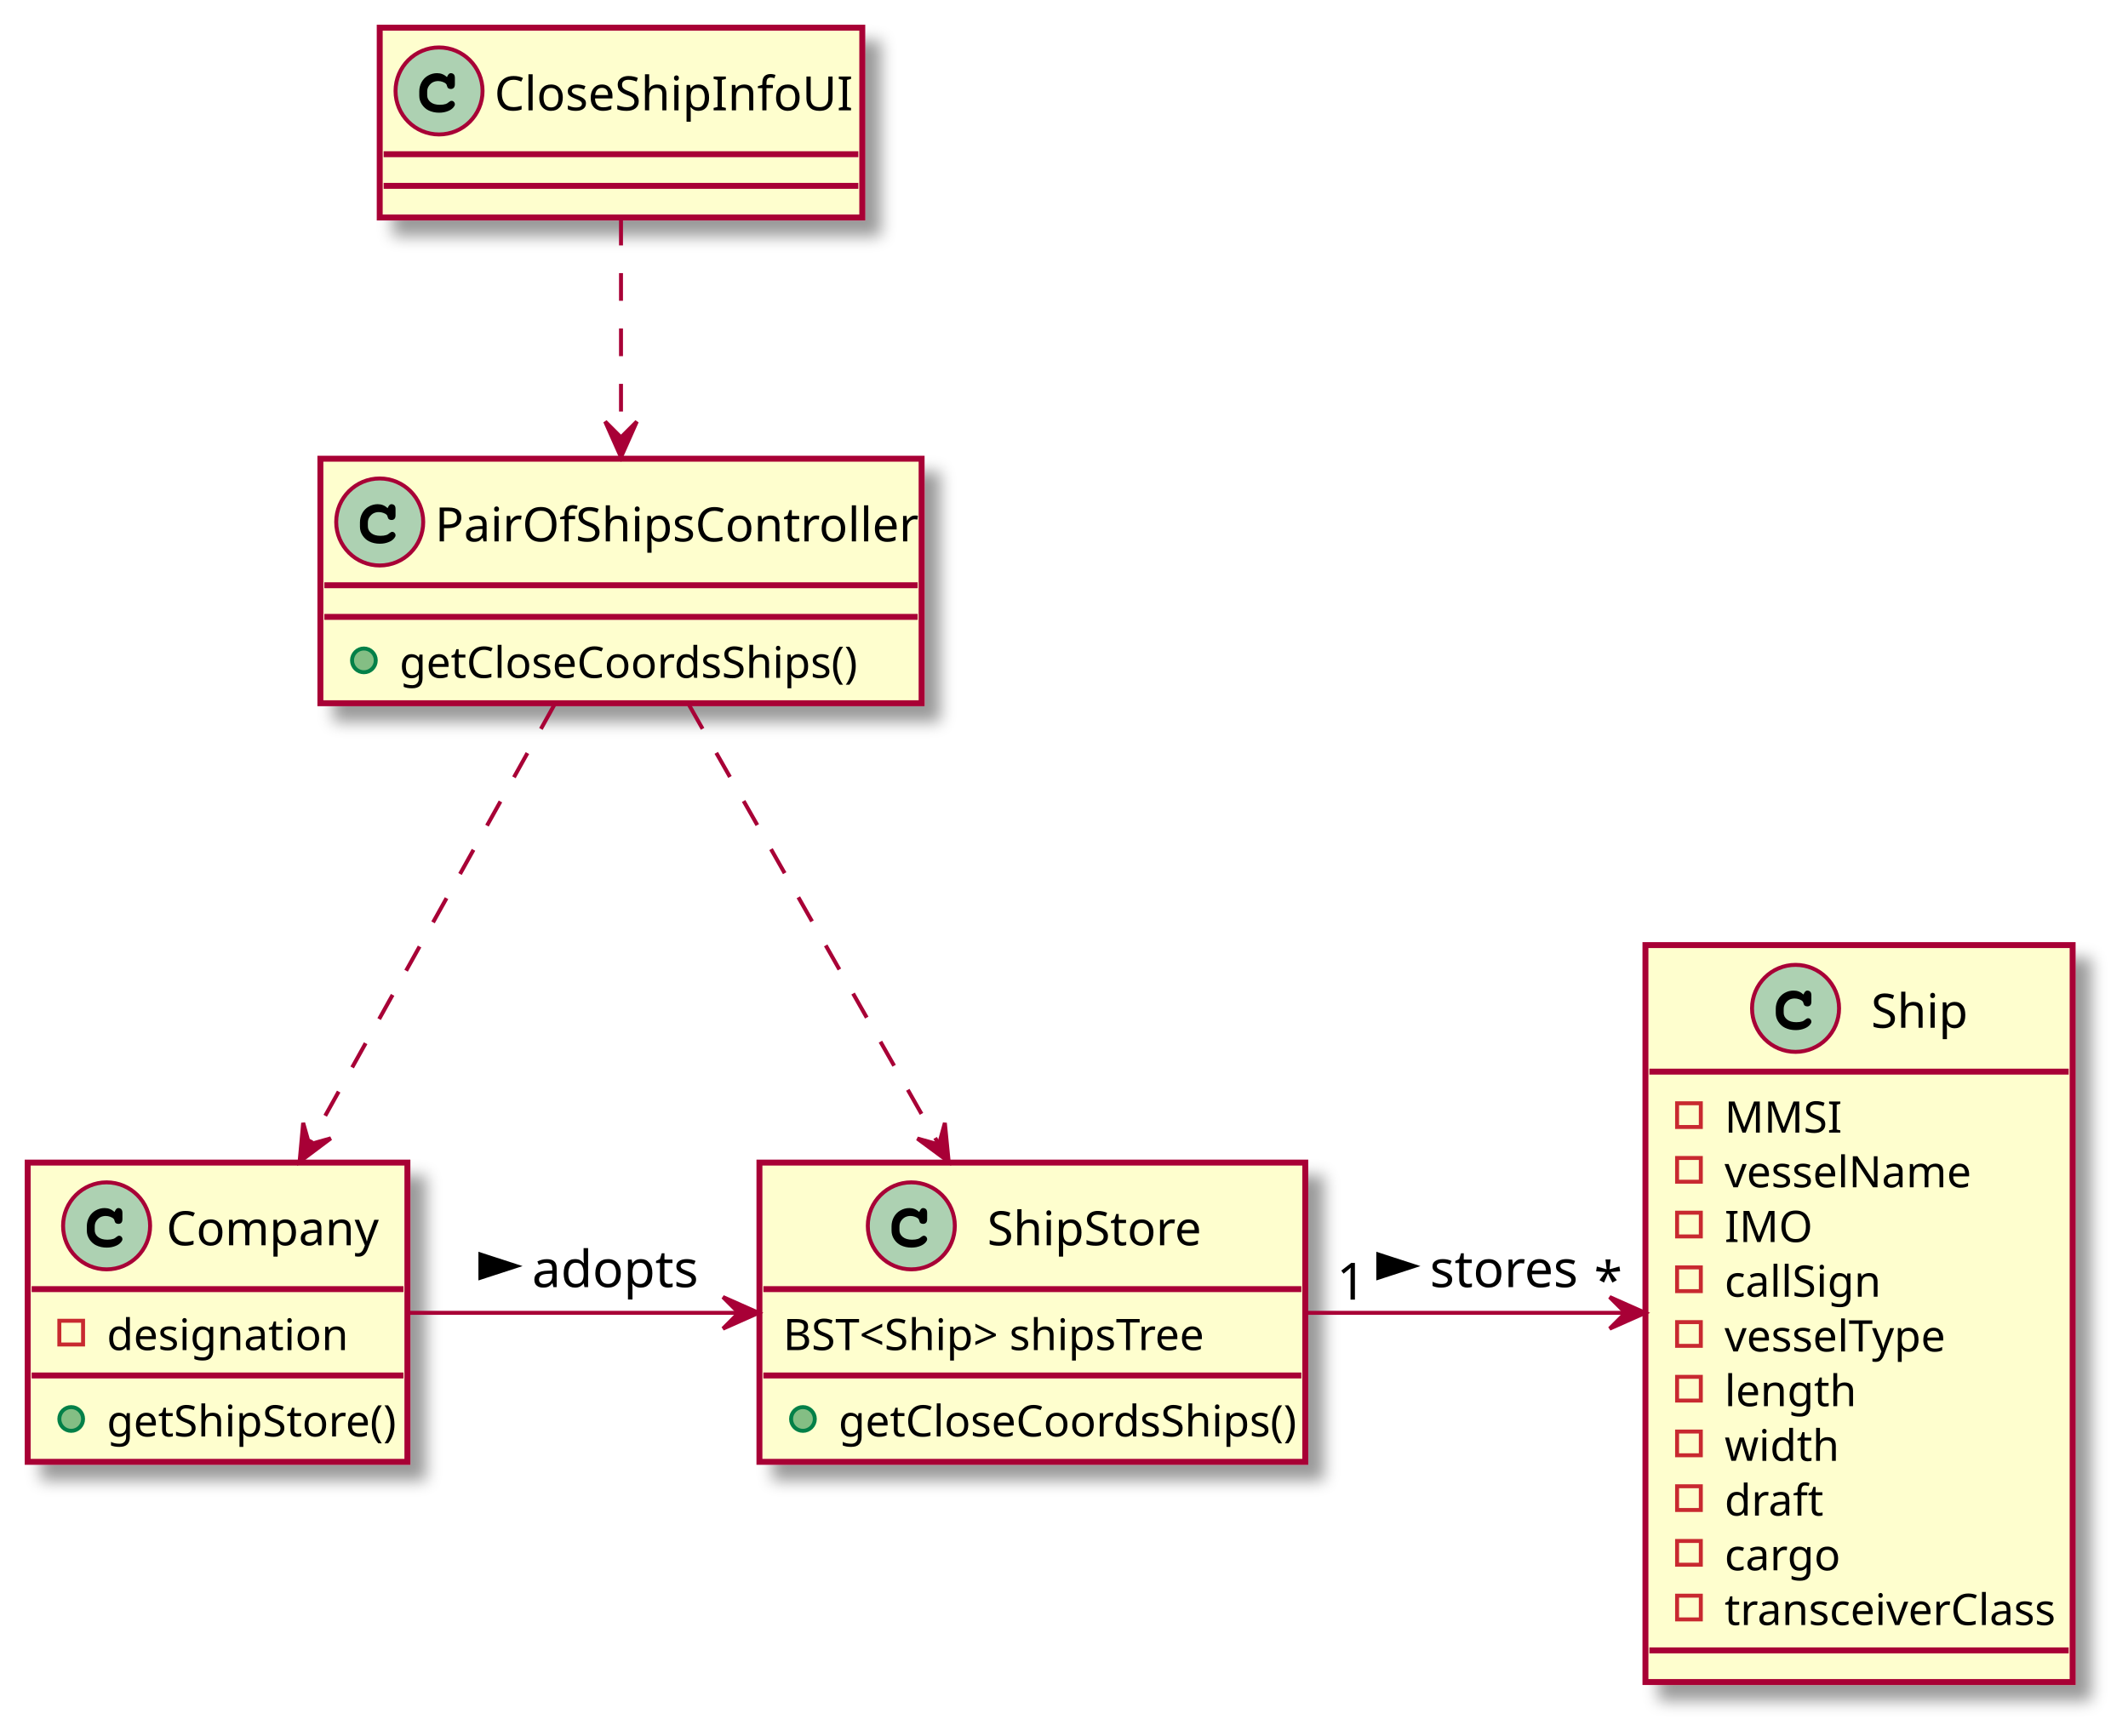
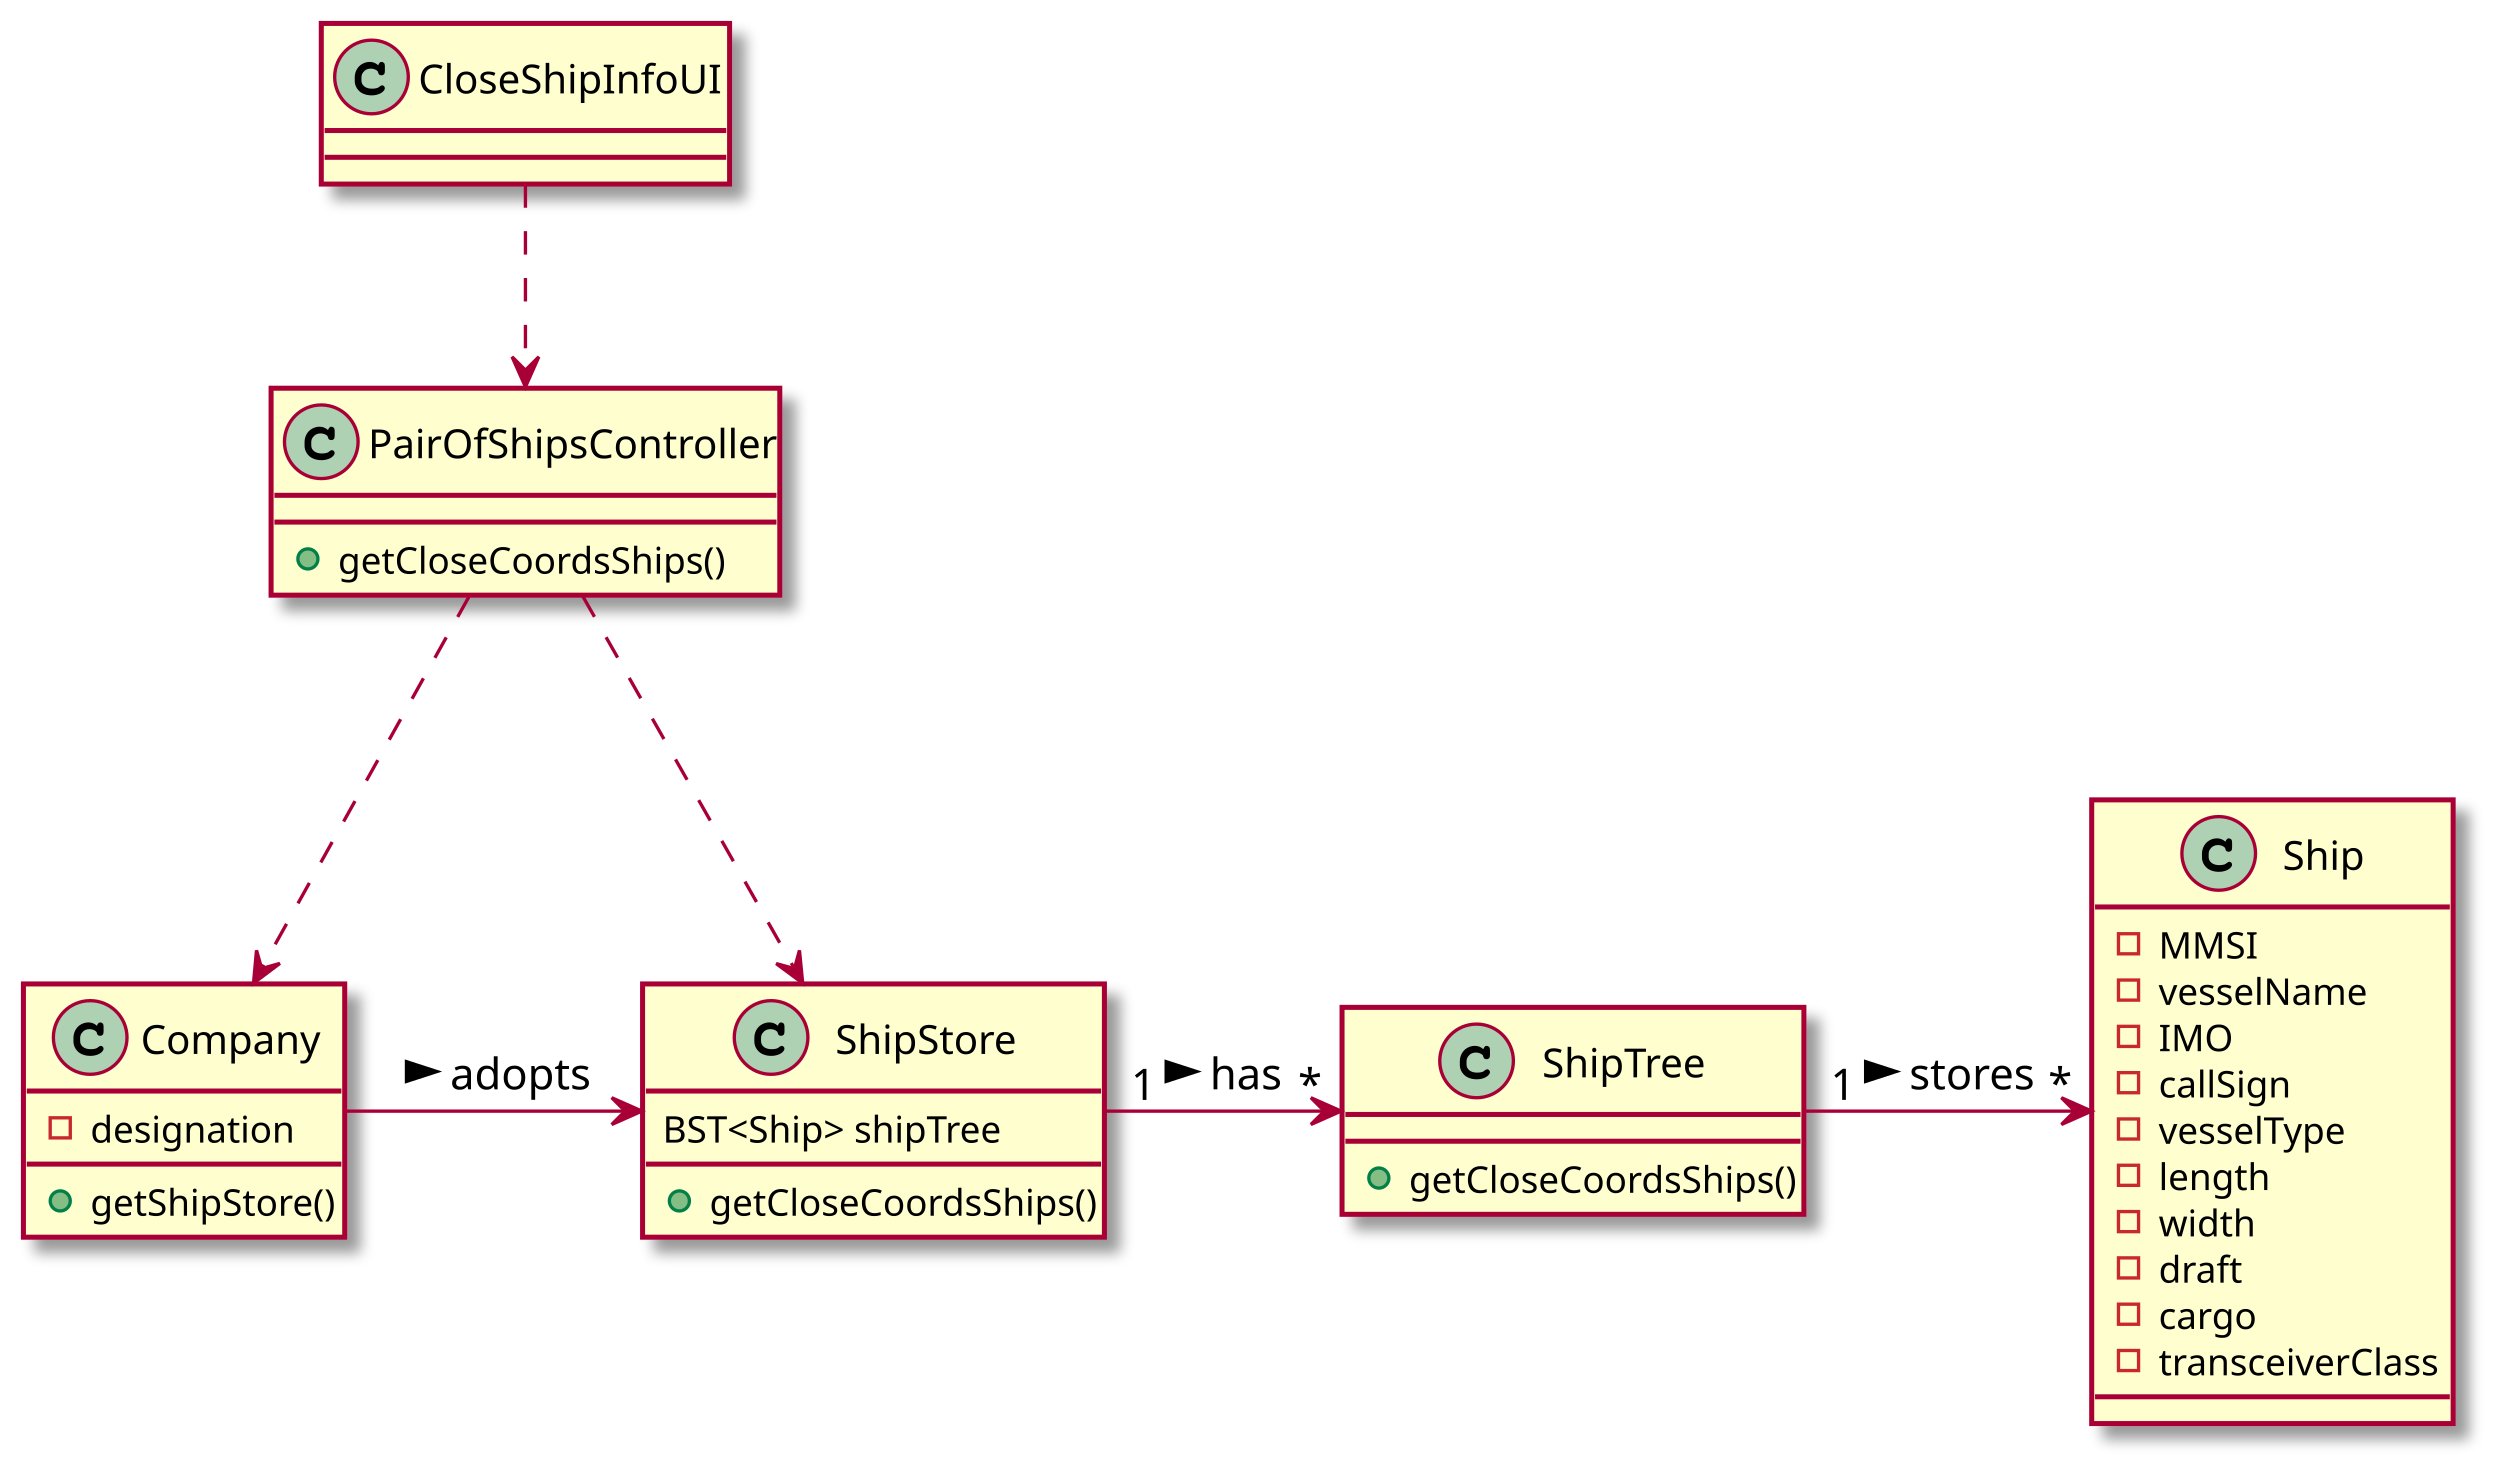
- <svg xmlns="http://www.w3.org/2000/svg" contentScriptType="application/ecmascript" contentStyleType="text/css" height="439px" preserveAspectRatio="none" style="width:538px;height:439px;background:#FFFFFF;" version="1.1" viewBox="0 0 538 439" width="538px" zoomAndPan="magnify">
+ <svg xmlns="http://www.w3.org/2000/svg" contentScriptType="application/ecmascript" contentStyleType="text/css" height="439px" preserveAspectRatio="none" style="width:747px;height:439px;background:#FFFFFF;" version="1.1" viewBox="0 0 747 439" width="747px" zoomAndPan="magnify">
  <defs>
-     <filter height="300%" id="fe55zj9asvrit" width="300%" x="-1" y="-1">
+     <filter height="300%" id="f1ijcaapbv3oki" width="300%" x="-1" y="-1">
      <feGaussianBlur result="blurOut" stdDeviation="2.0" />
      <feColorMatrix in="blurOut" result="blurOut2" type="matrix" values="0 0 0 0 0 0 0 0 0 0 0 0 0 0 0 0 0 0 .4 0" />
      <feOffset dx="4.0" dy="4.0" in="blurOut2" result="blurOut3" />
      <feBlend in="SourceGraphic" in2="blurOut3" mode="normal" />
    </filter>
  </defs>
  <g>
-     <rect codeLine="3" fill="#FEFECE" filter="url(#fe55zj9asvrit)" height="75.672" id="Company" style="stroke:#A80036;stroke-width:1.5;" width="96" x="7" y="294" />
+     <rect codeLine="3" fill="#FEFECE" filter="url(#f1ijcaapbv3oki)" height="75.672" id="Company" style="stroke:#A80036;stroke-width:1.5;" width="96" x="7" y="294" />
    <ellipse cx="26.95" cy="310" fill="#ADD1B2" rx="11" ry="11" style="stroke:#A80036;stroke-width:1.0;" />
    <path d="M28.95,306.5 Q29.153,306 29.387,305.75 Q29.622,305.5 29.887,305.5 Q30.356,305.5 30.653,305.781 Q30.95,306.062 30.95,306.719 L30.95,308.281 Q30.95,308.938 30.669,309.219 Q30.387,309.5 29.95,309.5 Q29.559,309.5 29.309,309.328 Q29.059,309.156 28.95,308.703 Q28.903,308.391 28.731,308.219 Q28.419,307.891 27.856,307.703 Q27.294,307.5 26.731,307.5 Q26.028,307.5 25.434,307.781 Q24.856,308.062 24.403,308.688 Q23.95,309.312 23.95,310.172 L23.95,311.094 Q23.95,312.125 24.794,312.812 Q25.637,313.5 27.137,313.5 Q28.028,313.5 28.653,313.297 Q29.012,313.188 29.419,312.828 Q29.684,312.625 29.825,312.562 Q29.966,312.5 30.137,312.5 Q30.466,312.5 30.7,312.766 Q30.95,313.016 30.95,313.375 Q30.95,313.719 30.606,314.125 Q30.106,314.719 29.309,315.047 Q28.262,315.5 26.981,315.5 Q25.481,315.5 24.278,314.906 Q23.309,314.438 22.622,313.422 Q21.95,312.406 21.95,311.203 L21.95,310.109 Q21.95,308.859 22.544,307.766 Q23.153,306.672 24.2,306.094 Q25.262,305.5 26.45,305.5 Q27.169,305.5 27.794,305.75 Q28.419,306 28.95,306.5 Z " fill="#000000" />
    <text fill="#000000" font-family="sans-serif" font-size="12" lengthAdjust="spacing" textLength="53" x="42.05" y="314.91">Company</text>
    <line style="stroke:#A80036;stroke-width:1.5;" x1="8" x2="102" y1="326" y2="326" />
    <rect fill="none" height="6" style="stroke:#C82930;stroke-width:1.0;" width="6" x="15" y="334" />
    <text fill="#000000" font-family="sans-serif" font-size="11" lengthAdjust="spacing" textLength="55" x="27" y="341.419">designation</text>
    <line style="stroke:#A80036;stroke-width:1.5;" x1="8" x2="102" y1="347.836" y2="347.836" />
    <ellipse cx="18" cy="358.836" fill="#84BE84" rx="3" ry="3" style="stroke:#038048;stroke-width:1.0;" />
    <text fill="#000000" font-family="sans-serif" font-size="11" lengthAdjust="spacing" textLength="70" x="27" y="363.255">getShipStore()</text>
-     <rect codeLine="8" fill="#FEFECE" filter="url(#fe55zj9asvrit)" height="48" id="CloseShipInfoUI" style="stroke:#A80036;stroke-width:1.5;" width="122" x="96" y="7" />
+     <rect codeLine="8" fill="#FEFECE" filter="url(#f1ijcaapbv3oki)" height="48" id="CloseShipInfoUI" style="stroke:#A80036;stroke-width:1.5;" width="122" x="96" y="7" />
    <ellipse cx="111" cy="23" fill="#ADD1B2" rx="11" ry="11" style="stroke:#A80036;stroke-width:1.0;" />
    <path d="M113,19.5 Q113.203,19 113.438,18.75 Q113.672,18.5 113.938,18.5 Q114.406,18.5 114.703,18.781 Q115,19.062 115,19.719 L115,21.281 Q115,21.938 114.719,22.219 Q114.438,22.5 114,22.5 Q113.609,22.5 113.359,22.328 Q113.109,22.156 113,21.703 Q112.953,21.391 112.781,21.219 Q112.469,20.891 111.906,20.703 Q111.344,20.5 110.781,20.5 Q110.078,20.5 109.484,20.781 Q108.906,21.062 108.453,21.688 Q108,22.312 108,23.172 L108,24.094 Q108,25.125 108.844,25.812 Q109.688,26.5 111.188,26.5 Q112.078,26.5 112.703,26.297 Q113.062,26.188 113.469,25.828 Q113.734,25.625 113.875,25.562 Q114.016,25.5 114.188,25.5 Q114.516,25.5 114.75,25.766 Q115,26.016 115,26.375 Q115,26.719 114.656,27.125 Q114.156,27.719 113.359,28.047 Q112.312,28.5 111.031,28.5 Q109.531,28.5 108.328,27.906 Q107.359,27.438 106.672,26.422 Q106,25.406 106,24.203 L106,23.109 Q106,21.859 106.594,20.766 Q107.203,19.672 108.25,19.094 Q109.312,18.5 110.5,18.5 Q111.219,18.5 111.844,18.75 Q112.469,19 113,19.5 Z " fill="#000000" />
    <text fill="#000000" font-family="sans-serif" font-size="12" lengthAdjust="spacing" textLength="90" x="125" y="27.91">CloseShipInfoUI</text>
    <line style="stroke:#A80036;stroke-width:1.5;" x1="97" x2="217" y1="39" y2="39" />
    <line style="stroke:#A80036;stroke-width:1.5;" x1="97" x2="217" y1="47" y2="47" />
-     <rect codeLine="11" fill="#FEFECE" filter="url(#fe55zj9asvrit)" height="61.836" id="PairOfShipsController" style="stroke:#A80036;stroke-width:1.5;" width="152" x="81" y="116" />
+     <rect codeLine="11" fill="#FEFECE" filter="url(#f1ijcaapbv3oki)" height="61.836" id="PairOfShipsController" style="stroke:#A80036;stroke-width:1.5;" width="152" x="81" y="116" />
    <ellipse cx="96" cy="132" fill="#ADD1B2" rx="11" ry="11" style="stroke:#A80036;stroke-width:1.0;" />
    <path d="M98,128.5 Q98.203,128 98.438,127.75 Q98.672,127.5 98.938,127.5 Q99.406,127.5 99.703,127.781 Q100,128.062 100,128.719 L100,130.281 Q100,130.938 99.719,131.219 Q99.438,131.5 99,131.5 Q98.609,131.5 98.359,131.328 Q98.109,131.156 98,130.703 Q97.953,130.391 97.781,130.219 Q97.469,129.891 96.906,129.703 Q96.344,129.5 95.781,129.5 Q95.078,129.5 94.484,129.781 Q93.906,130.062 93.453,130.688 Q93,131.312 93,132.172 L93,133.094 Q93,134.125 93.844,134.812 Q94.688,135.5 96.188,135.5 Q97.078,135.5 97.703,135.297 Q98.062,135.188 98.469,134.828 Q98.734,134.625 98.875,134.562 Q99.016,134.5 99.188,134.5 Q99.516,134.5 99.75,134.766 Q100,135.016 100,135.375 Q100,135.719 99.656,136.125 Q99.156,136.719 98.359,137.047 Q97.312,137.5 96.031,137.5 Q94.531,137.5 93.328,136.906 Q92.359,136.438 91.672,135.422 Q91,134.406 91,133.203 L91,132.109 Q91,130.859 91.594,129.766 Q92.203,128.672 93.25,128.094 Q94.312,127.5 95.5,127.5 Q96.219,127.5 96.844,127.75 Q97.469,128 98,128.5 Z " fill="#000000" />
    <text fill="#000000" font-family="sans-serif" font-size="12" lengthAdjust="spacing" textLength="120" x="110" y="136.91">PairOfShipsController</text>
    <line style="stroke:#A80036;stroke-width:1.5;" x1="82" x2="232" y1="148" y2="148" />
    <line style="stroke:#A80036;stroke-width:1.5;" x1="82" x2="232" y1="156" y2="156" />
    <ellipse cx="92" cy="167" fill="#84BE84" rx="3" ry="3" style="stroke:#038048;stroke-width:1.0;" />
    <text fill="#000000" font-family="sans-serif" font-size="11" lengthAdjust="spacing" textLength="112" x="101" y="171.419">getCloseCoordsShips()</text>
-     <rect codeLine="15" fill="#FEFECE" filter="url(#fe55zj9asvrit)" height="75.672" id="ShipStore" style="stroke:#A80036;stroke-width:1.5;" width="138" x="192" y="294" />
+     <rect codeLine="15" fill="#FEFECE" filter="url(#f1ijcaapbv3oki)" height="75.672" id="ShipStore" style="stroke:#A80036;stroke-width:1.5;" width="138" x="192" y="294" />
    <ellipse cx="230.4" cy="310" fill="#ADD1B2" rx="11" ry="11" style="stroke:#A80036;stroke-width:1.0;" />
    <path d="M232.4,306.5 Q232.603,306 232.838,305.75 Q233.072,305.5 233.338,305.5 Q233.806,305.5 234.103,305.781 Q234.4,306.062 234.4,306.719 L234.4,308.281 Q234.4,308.938 234.119,309.219 Q233.838,309.5 233.4,309.5 Q233.009,309.5 232.759,309.328 Q232.509,309.156 232.4,308.703 Q232.353,308.391 232.181,308.219 Q231.869,307.891 231.306,307.703 Q230.744,307.5 230.181,307.5 Q229.478,307.5 228.884,307.781 Q228.306,308.062 227.853,308.688 Q227.4,309.312 227.4,310.172 L227.4,311.094 Q227.4,312.125 228.244,312.812 Q229.088,313.5 230.588,313.5 Q231.478,313.5 232.103,313.297 Q232.463,313.188 232.869,312.828 Q233.134,312.625 233.275,312.562 Q233.416,312.5 233.588,312.5 Q233.916,312.5 234.15,312.766 Q234.4,313.016 234.4,313.375 Q234.4,313.719 234.056,314.125 Q233.556,314.719 232.759,315.047 Q231.713,315.5 230.431,315.5 Q228.931,315.5 227.728,314.906 Q226.759,314.438 226.072,313.422 Q225.4,312.406 225.4,311.203 L225.4,310.109 Q225.4,308.859 225.994,307.766 Q226.603,306.672 227.65,306.094 Q228.713,305.5 229.9,305.5 Q230.619,305.5 231.244,305.75 Q231.869,306 232.4,306.5 Z " fill="#000000" />
    <text fill="#000000" font-family="sans-serif" font-size="12" lengthAdjust="spacing" textLength="54" x="249.6" y="314.91">ShipStore</text>
    <line style="stroke:#A80036;stroke-width:1.5;" x1="193" x2="329" y1="326" y2="326" />
-     <text fill="#000000" font-family="sans-serif" font-size="11" lengthAdjust="spacing" textLength="104" x="198" y="341.419">BST&lt;Ship&gt; shipsTree</text>
+     <text fill="#000000" font-family="sans-serif" font-size="11" lengthAdjust="spacing" textLength="98" x="198" y="341.419">BST&lt;Ship&gt; shipTree</text>
    <line style="stroke:#A80036;stroke-width:1.5;" x1="193" x2="329" y1="347.836" y2="347.836" />
    <ellipse cx="203" cy="358.836" fill="#84BE84" rx="3" ry="3" style="stroke:#038048;stroke-width:1.0;" />
    <text fill="#000000" font-family="sans-serif" font-size="11" lengthAdjust="spacing" textLength="112" x="212" y="363.255">getCloseCoordsShips()</text>
-     <rect codeLine="20" fill="#FEFECE" filter="url(#fe55zj9asvrit)" height="186.359" id="Ship" style="stroke:#A80036;stroke-width:1.5;" width="108" x="416" y="239" />
-     <ellipse cx="453.95" cy="255" fill="#ADD1B2" rx="11" ry="11" style="stroke:#A80036;stroke-width:1.0;" />
-     <path d="M455.95,251.5 Q456.153,251 456.387,250.75 Q456.622,250.5 456.887,250.5 Q457.356,250.5 457.653,250.781 Q457.95,251.062 457.95,251.719 L457.95,253.281 Q457.95,253.938 457.669,254.219 Q457.387,254.5 456.95,254.5 Q456.559,254.5 456.309,254.328 Q456.059,254.156 455.95,253.703 Q455.903,253.391 455.731,253.219 Q455.419,252.891 454.856,252.703 Q454.294,252.5 453.731,252.5 Q453.028,252.5 452.434,252.781 Q451.856,253.062 451.403,253.688 Q450.95,254.312 450.95,255.172 L450.95,256.094 Q450.95,257.125 451.794,257.812 Q452.637,258.5 454.137,258.5 Q455.028,258.5 455.653,258.297 Q456.012,258.188 456.419,257.828 Q456.684,257.625 456.825,257.562 Q456.966,257.5 457.137,257.5 Q457.466,257.5 457.7,257.766 Q457.95,258.016 457.95,258.375 Q457.95,258.719 457.606,259.125 Q457.106,259.719 456.309,260.047 Q455.262,260.5 453.981,260.5 Q452.481,260.5 451.278,259.906 Q450.309,259.438 449.622,258.422 Q448.95,257.406 448.95,256.203 L448.95,255.109 Q448.95,253.859 449.544,252.766 Q450.153,251.672 451.2,251.094 Q452.262,250.5 453.45,250.5 Q454.169,250.5 454.794,250.75 Q455.419,251 455.95,251.5 Z " fill="#000000" />
-     <text fill="#000000" font-family="sans-serif" font-size="12" lengthAdjust="spacing" textLength="25" x="473.05" y="259.91">Ship</text>
-     <line style="stroke:#A80036;stroke-width:1.5;" x1="417" x2="523" y1="271" y2="271" />
-     <rect fill="none" height="6" style="stroke:#C82930;stroke-width:1.0;" width="6" x="424" y="279" />
-     <text fill="#000000" font-family="sans-serif" font-size="11" lengthAdjust="spacing" textLength="25" x="436" y="286.419">MMSI</text>
-     <rect fill="none" height="6" style="stroke:#C82930;stroke-width:1.0;" width="6" x="424" y="292.836" />
-     <text fill="#000000" font-family="sans-serif" font-size="11" lengthAdjust="spacing" textLength="59" x="436" y="300.255">vesselName</text>
-     <rect fill="none" height="6" style="stroke:#C82930;stroke-width:1.0;" width="6" x="424" y="306.672" />
-     <text fill="#000000" font-family="sans-serif" font-size="11" lengthAdjust="spacing" textLength="18" x="436" y="314.091">IMO</text>
-     <rect fill="none" height="6" style="stroke:#C82930;stroke-width:1.0;" width="6" x="424" y="320.508" />
-     <text fill="#000000" font-family="sans-serif" font-size="11" lengthAdjust="spacing" textLength="37" x="436" y="327.927">callSign</text>
-     <rect fill="none" height="6" style="stroke:#C82930;stroke-width:1.0;" width="6" x="424" y="334.344" />
-     <text fill="#000000" font-family="sans-serif" font-size="11" lengthAdjust="spacing" textLength="56" x="436" y="341.763">vesselType</text>
-     <rect fill="none" height="6" style="stroke:#C82930;stroke-width:1.0;" width="6" x="424" y="348.18" />
-     <text fill="#000000" font-family="sans-serif" font-size="11" lengthAdjust="spacing" textLength="29" x="436" y="355.599">length</text>
-     <rect fill="none" height="6" style="stroke:#C82930;stroke-width:1.0;" width="6" x="424" y="362.016" />
-     <text fill="#000000" font-family="sans-serif" font-size="11" lengthAdjust="spacing" textLength="27" x="436" y="369.435">width</text>
-     <rect fill="none" height="6" style="stroke:#C82930;stroke-width:1.0;" width="6" x="424" y="375.852" />
-     <text fill="#000000" font-family="sans-serif" font-size="11" lengthAdjust="spacing" textLength="23" x="436" y="383.271">draft</text>
-     <rect fill="none" height="6" style="stroke:#C82930;stroke-width:1.0;" width="6" x="424" y="389.688" />
-     <text fill="#000000" font-family="sans-serif" font-size="11" lengthAdjust="spacing" textLength="28" x="436" y="397.106">cargo</text>
-     <rect fill="none" height="6" style="stroke:#C82930;stroke-width:1.0;" width="6" x="424" y="403.523" />
-     <text fill="#000000" font-family="sans-serif" font-size="11" lengthAdjust="spacing" textLength="82" x="436" y="410.942">transceiverClass</text>
-     <line style="stroke:#A80036;stroke-width:1.5;" x1="417" x2="523" y1="417.359" y2="417.359" />
-     <path codeLine="33" d="M157,55.07 C157,71.01 157,92.51 157,110.6 " fill="none" id="CloseShipInfoUI-to-PairOfShipsController" style="stroke:#A80036;stroke-width:1.0;stroke-dasharray:7.0,7.0;" />
+     <rect codeLine="20" fill="#FEFECE" filter="url(#f1ijcaapbv3oki)" height="61.836" id="ShipTree" style="stroke:#A80036;stroke-width:1.5;" width="138" x="401" y="301" />
+     <ellipse cx="441.2" cy="317" fill="#ADD1B2" rx="11" ry="11" style="stroke:#A80036;stroke-width:1.0;" />
+     <path d="M443.2,313.5 Q443.403,313 443.637,312.75 Q443.872,312.5 444.137,312.5 Q444.606,312.5 444.903,312.781 Q445.2,313.062 445.2,313.719 L445.2,315.281 Q445.2,315.938 444.919,316.219 Q444.637,316.5 444.2,316.5 Q443.809,316.5 443.559,316.328 Q443.309,316.156 443.2,315.703 Q443.153,315.391 442.981,315.219 Q442.669,314.891 442.106,314.703 Q441.544,314.5 440.981,314.5 Q440.278,314.5 439.684,314.781 Q439.106,315.062 438.653,315.688 Q438.2,316.312 438.2,317.172 L438.2,318.094 Q438.2,319.125 439.044,319.812 Q439.887,320.5 441.387,320.5 Q442.278,320.5 442.903,320.297 Q443.262,320.188 443.669,319.828 Q443.934,319.625 444.075,319.562 Q444.216,319.5 444.387,319.5 Q444.716,319.5 444.95,319.766 Q445.2,320.016 445.2,320.375 Q445.2,320.719 444.856,321.125 Q444.356,321.719 443.559,322.047 Q442.512,322.5 441.231,322.5 Q439.731,322.5 438.528,321.906 Q437.559,321.438 436.872,320.422 Q436.2,319.406 436.2,318.203 L436.2,317.109 Q436.2,315.859 436.794,314.766 Q437.403,313.672 438.45,313.094 Q439.512,312.5 440.7,312.5 Q441.419,312.5 442.044,312.75 Q442.669,313 443.2,313.5 Z " fill="#000000" />
+     <text fill="#000000" font-family="sans-serif" font-size="12" lengthAdjust="spacing" textLength="50" x="460.8" y="321.91">ShipTree</text>
+     <line style="stroke:#A80036;stroke-width:1.5;" x1="402" x2="538" y1="333" y2="333" />
+     <line style="stroke:#A80036;stroke-width:1.5;" x1="402" x2="538" y1="341" y2="341" />
+     <ellipse cx="412" cy="352" fill="#84BE84" rx="3" ry="3" style="stroke:#038048;stroke-width:1.0;" />
+     <text fill="#000000" font-family="sans-serif" font-size="11" lengthAdjust="spacing" textLength="112" x="421" y="356.419">getCloseCoordsShips()</text>
+     <rect codeLine="24" fill="#FEFECE" filter="url(#f1ijcaapbv3oki)" height="186.359" id="Ship" style="stroke:#A80036;stroke-width:1.5;" width="108" x="625" y="239" />
+     <ellipse cx="662.95" cy="255" fill="#ADD1B2" rx="11" ry="11" style="stroke:#A80036;stroke-width:1.0;" />
+     <path d="M664.95,251.5 Q665.153,251 665.388,250.75 Q665.622,250.5 665.888,250.5 Q666.356,250.5 666.653,250.781 Q666.95,251.062 666.95,251.719 L666.95,253.281 Q666.95,253.938 666.669,254.219 Q666.388,254.5 665.95,254.5 Q665.559,254.5 665.309,254.328 Q665.059,254.156 664.95,253.703 Q664.903,253.391 664.731,253.219 Q664.419,252.891 663.856,252.703 Q663.294,252.5 662.731,252.5 Q662.028,252.5 661.434,252.781 Q660.856,253.062 660.403,253.688 Q659.95,254.312 659.95,255.172 L659.95,256.094 Q659.95,257.125 660.794,257.812 Q661.638,258.5 663.138,258.5 Q664.028,258.5 664.653,258.297 Q665.013,258.188 665.419,257.828 Q665.684,257.625 665.825,257.562 Q665.966,257.5 666.138,257.5 Q666.466,257.5 666.7,257.766 Q666.95,258.016 666.95,258.375 Q666.95,258.719 666.606,259.125 Q666.106,259.719 665.309,260.047 Q664.263,260.5 662.981,260.5 Q661.481,260.5 660.278,259.906 Q659.309,259.438 658.622,258.422 Q657.95,257.406 657.95,256.203 L657.95,255.109 Q657.95,253.859 658.544,252.766 Q659.153,251.672 660.2,251.094 Q661.263,250.5 662.45,250.5 Q663.169,250.5 663.794,250.75 Q664.419,251 664.95,251.5 Z " fill="#000000" />
+     <text fill="#000000" font-family="sans-serif" font-size="12" lengthAdjust="spacing" textLength="25" x="682.05" y="259.91">Ship</text>
+     <line style="stroke:#A80036;stroke-width:1.5;" x1="626" x2="732" y1="271" y2="271" />
+     <rect fill="none" height="6" style="stroke:#C82930;stroke-width:1.0;" width="6" x="633" y="279" />
+     <text fill="#000000" font-family="sans-serif" font-size="11" lengthAdjust="spacing" textLength="25" x="645" y="286.419">MMSI</text>
+     <rect fill="none" height="6" style="stroke:#C82930;stroke-width:1.0;" width="6" x="633" y="292.836" />
+     <text fill="#000000" font-family="sans-serif" font-size="11" lengthAdjust="spacing" textLength="59" x="645" y="300.255">vesselName</text>
+     <rect fill="none" height="6" style="stroke:#C82930;stroke-width:1.0;" width="6" x="633" y="306.672" />
+     <text fill="#000000" font-family="sans-serif" font-size="11" lengthAdjust="spacing" textLength="18" x="645" y="314.091">IMO</text>
+     <rect fill="none" height="6" style="stroke:#C82930;stroke-width:1.0;" width="6" x="633" y="320.508" />
+     <text fill="#000000" font-family="sans-serif" font-size="11" lengthAdjust="spacing" textLength="37" x="645" y="327.927">callSign</text>
+     <rect fill="none" height="6" style="stroke:#C82930;stroke-width:1.0;" width="6" x="633" y="334.344" />
+     <text fill="#000000" font-family="sans-serif" font-size="11" lengthAdjust="spacing" textLength="56" x="645" y="341.763">vesselType</text>
+     <rect fill="none" height="6" style="stroke:#C82930;stroke-width:1.0;" width="6" x="633" y="348.18" />
+     <text fill="#000000" font-family="sans-serif" font-size="11" lengthAdjust="spacing" textLength="29" x="645" y="355.599">length</text>
+     <rect fill="none" height="6" style="stroke:#C82930;stroke-width:1.0;" width="6" x="633" y="362.016" />
+     <text fill="#000000" font-family="sans-serif" font-size="11" lengthAdjust="spacing" textLength="27" x="645" y="369.435">width</text>
+     <rect fill="none" height="6" style="stroke:#C82930;stroke-width:1.0;" width="6" x="633" y="375.852" />
+     <text fill="#000000" font-family="sans-serif" font-size="11" lengthAdjust="spacing" textLength="23" x="645" y="383.271">draft</text>
+     <rect fill="none" height="6" style="stroke:#C82930;stroke-width:1.0;" width="6" x="633" y="389.688" />
+     <text fill="#000000" font-family="sans-serif" font-size="11" lengthAdjust="spacing" textLength="28" x="645" y="397.106">cargo</text>
+     <rect fill="none" height="6" style="stroke:#C82930;stroke-width:1.0;" width="6" x="633" y="403.523" />
+     <text fill="#000000" font-family="sans-serif" font-size="11" lengthAdjust="spacing" textLength="82" x="645" y="410.942">transceiverClass</text>
+     <line style="stroke:#A80036;stroke-width:1.5;" x1="626" x2="732" y1="417.359" y2="417.359" />
+     <path codeLine="37" d="M157,55.07 C157,71.01 157,92.51 157,110.6 " fill="none" id="CloseShipInfoUI-to-PairOfShipsController" style="stroke:#A80036;stroke-width:1.0;stroke-dasharray:7.0,7.0;" />
    <polygon fill="#A80036" points="157,115.61,161,106.61,157,110.61,153,106.61,157,115.61" style="stroke:#A80036;stroke-width:1.0;" />
-     <path codeLine="34" d="M103.04,332 C127.88,332 158.77,332 186.62,332 " fill="none" id="Company-to-ShipStore" style="stroke:#A80036;stroke-width:1.0;" />
+     <path codeLine="38" d="M103.04,332 C127.88,332 158.77,332 186.62,332 " fill="none" id="Company-to-ShipStore" style="stroke:#A80036;stroke-width:1.0;" />
    <polygon fill="#A80036" points="191.78,332,182.78,328,186.78,332,182.78,336,191.78,332" style="stroke:#A80036;stroke-width:1.0;" />
    <polygon fill="#000000" points="130.5,320.176,121.455,317.237,121.455,323.115,130.5,320.176" style="stroke:#000000;stroke-width:1.0;" />
    <text fill="#000000" font-family="sans-serif" font-size="13" lengthAdjust="spacing" textLength="39" x="134.5" y="325.495">adopts</text>
-     <path codeLine="35" d="M330.01,332 C356.1,332 385.53,332 410.66,332 " fill="none" id="ShipStore-to-Ship" style="stroke:#A80036;stroke-width:1.0;" />
-     <polygon fill="#A80036" points="415.95,332,406.95,328,410.95,332,406.95,336,415.95,332" style="stroke:#A80036;stroke-width:1.0;" />
+     <path codeLine="39" d="M330.01,332 C351.04,332 374.24,332 395.6,332 " fill="none" id="ShipStore-to-ShipTree" style="stroke:#A80036;stroke-width:1.0;" />
+     <polygon fill="#A80036" points="400.7,332,391.7,328,395.7,332,391.7,336,400.7,332" style="stroke:#A80036;stroke-width:1.0;" />
    <polygon fill="#000000" points="357.5,320.176,348.455,317.237,348.455,323.115,357.5,320.176" style="stroke:#000000;stroke-width:1.0;" />
-     <text fill="#000000" font-family="sans-serif" font-size="13" lengthAdjust="spacing" textLength="36" x="361.5" y="325.495">stores</text>
+     <text fill="#000000" font-family="sans-serif" font-size="13" lengthAdjust="spacing" textLength="21" x="361.5" y="325.495">has</text>
    <text fill="#000000" font-family="sans-serif" font-size="13" lengthAdjust="spacing" textLength="7" x="337.941" y="328.657">1</text>
-     <text fill="#000000" font-family="sans-serif" font-size="13" lengthAdjust="spacing" textLength="5" x="402.998" y="328.37">*</text>
-     <path codeLine="36" d="M140.16,178.22 C123.26,208.53 97.11,255.45 78.24,289.3 " fill="none" id="PairOfShipsController-to-Company" style="stroke:#A80036;stroke-width:1.0;stroke-dasharray:7.0,7.0;" />
+     <text fill="#000000" font-family="sans-serif" font-size="13" lengthAdjust="spacing" textLength="5" x="387.847" y="328.648">*</text>
+     <path codeLine="40" d="M539.01,332 C565.1,332 594.53,332 619.66,332 " fill="none" id="ShipTree-to-Ship" style="stroke:#A80036;stroke-width:1.0;" />
+     <polygon fill="#A80036" points="624.95,332,615.95,328,619.95,332,615.95,336,624.95,332" style="stroke:#A80036;stroke-width:1.0;" />
+     <polygon fill="#000000" points="566.5,320.176,557.455,317.237,557.455,323.115,566.5,320.176" style="stroke:#000000;stroke-width:1.0;" />
+     <text fill="#000000" font-family="sans-serif" font-size="13" lengthAdjust="spacing" textLength="36" x="570.5" y="325.495">stores</text>
+     <text fill="#000000" font-family="sans-serif" font-size="13" lengthAdjust="spacing" textLength="7" x="546.941" y="328.648">1</text>
+     <text fill="#000000" font-family="sans-serif" font-size="13" lengthAdjust="spacing" textLength="5" x="611.998" y="328.37">*</text>
+     <path codeLine="41" d="M140.16,178.22 C123.26,208.53 97.11,255.45 78.24,289.3 " fill="none" id="PairOfShipsController-to-Company" style="stroke:#A80036;stroke-width:1.0;stroke-dasharray:7.0,7.0;" />
    <polygon fill="#A80036" points="75.75,293.77,83.632,287.865,78.189,289.405,76.649,283.962,75.75,293.77" style="stroke:#A80036;stroke-width:1.0;" />
-     <path codeLine="37" d="M174.17,178.22 C191.4,208.53 218.06,255.45 237.3,289.3 " fill="none" id="PairOfShipsController-to-ShipStore" style="stroke:#A80036;stroke-width:1.0;stroke-dasharray:7.0,7.0;" />
+     <path codeLine="42" d="M174.17,178.22 C191.4,208.53 218.06,255.45 237.3,289.3 " fill="none" id="PairOfShipsController-to-ShipStore" style="stroke:#A80036;stroke-width:1.0;stroke-dasharray:7.0,7.0;" />
    <polygon fill="#A80036" points="239.84,293.77,238.879,283.968,237.373,289.421,231.92,287.915,239.84,293.77" style="stroke:#A80036;stroke-width:1.0;" />
  </g>
</svg>
